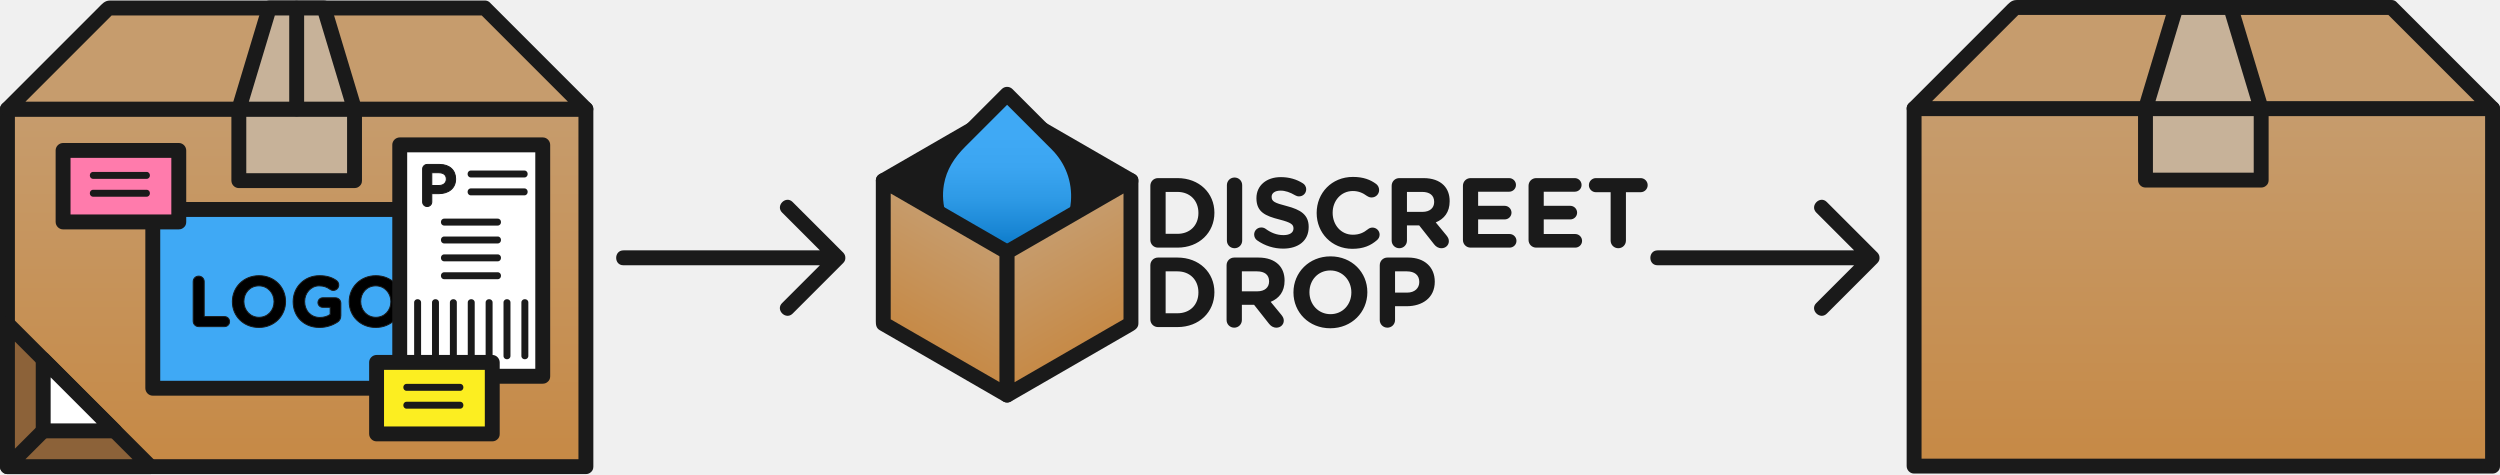
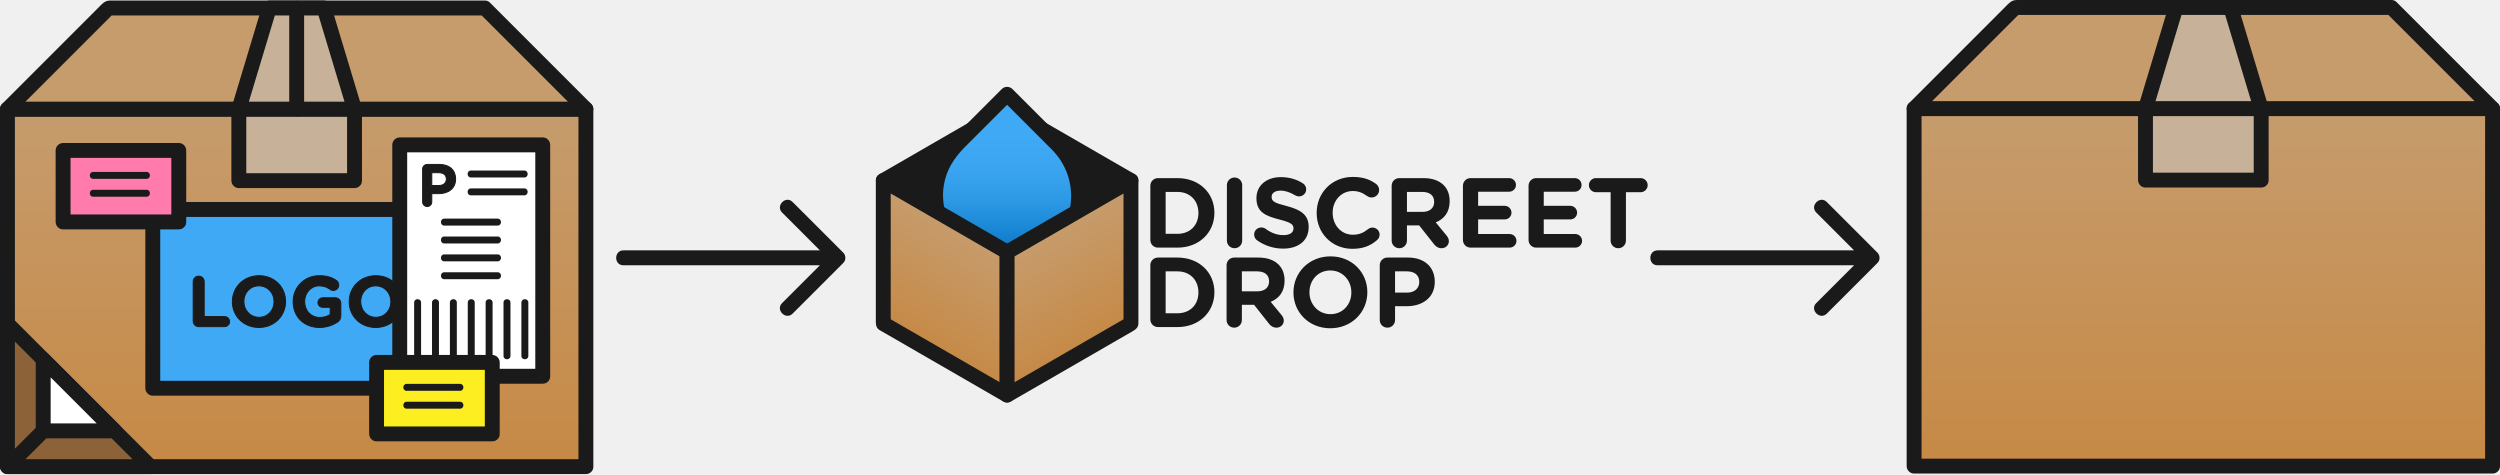
<svg xmlns="http://www.w3.org/2000/svg" width="2517.421" height="477.387" viewBox="0 0 2517.421 477.387">
  <path fill="#1A1A1A" d="M1138.834 181.855l-124.707-72-124.707 72 124.708 72zm3.786-6.476l-122.756-70.874-1.951-1.126c-2.337-1.349-5.234-1.349-7.571 0-40.919 23.624-81.838 47.249-122.756 70.873l-1.952 1.126c-4.865 2.809-4.865 10.143 0 12.952 40.919 23.625 81.838 47.249 122.756 70.874l1.952 1.126c2.336 1.349 5.234 1.349 7.57 0 40.918-23.625 81.836-47.249 122.756-70.874l1.951-1.126c8.371-4.833.82-17.797-7.57-12.952-40.92 23.625-81.838 47.249-122.756 70.874l-1.951 1.126h7.57c-40.918-23.624-81.836-47.248-122.755-70.873l-1.951-1.126v12.952l122.755-70.874 1.952-1.126h-7.571l122.756 70.874 1.951 1.126c8.393 4.845 15.942-8.119 7.571-12.952z" />
  <linearGradient id="a" gradientUnits="userSpaceOnUse" x1="870.127" y1="1439.131" x2="870.127" y2="1612.972" gradientTransform="matrix(1 0 0 -1 144 1707.906)">
    <stop offset=".043" stop-color="#0070BF" />
    <stop offset=".207" stop-color="#1986D4" />
    <stop offset=".396" stop-color="#2E9AE6" />
    <stop offset=".581" stop-color="#3BA5F1" />
    <stop offset=".755" stop-color="#3FA9F5" />
  </linearGradient>
  <path fill="url(#a)" d="M963.215 247.67c-28.141-28.141-28.141-73.683 0-101.824l50.912-50.912 50.911 50.912c28.143 28.142 28.143 73.685 0 101.823-28.141 28.141-73.682 28.141-101.823.001z" />
  <path fill="#1A1A1A" d="M968.518 242.367c-14.594-14.89-21.563-35.861-18.015-56.521 2.612-15.21 10.647-27.328 21.344-38.023 15.861-15.861 31.722-31.723 47.583-47.583h-10.606c16.705 16.704 33.41 33.409 50.114 50.114 14.082 14.083 20.947 32.687 19.445 52.54-1.754 23.214-17.406 43.182-38.087 52.893-23.999 11.266-53.209 4.781-71.778-13.42-6.91-6.773-17.523 3.826-10.606 10.605 17.195 16.855 41.055 25.49 65.066 22.758 24.544-2.792 46.171-16.897 59.19-37.815 12.494-20.075 14.688-45.842 6.805-67.979-5.293-14.858-15.178-25.938-26.062-36.823l-43.48-43.48c-2.89-2.89-7.717-2.89-10.606 0-16.487 16.487-32.975 32.974-49.461 49.461-13.816 13.814-22.155 30.743-24.365 50.172-2.66 23.39 6.612 47.079 22.913 63.709 6.779 6.914 17.38-3.698 10.606-10.608zM1158.36 187.05c0-4.3 3.4-7.701 7.701-7.701h19.602c22.002 0 37.201 15.102 37.201 34.802v.2c0 19.701-15.199 35.002-37.201 35.002h-19.602c-4.299 0-7.701-3.399-7.701-7.701v-54.602zm27.303 48.404c12.602 0 21.102-8.5 21.102-20.901v-.2c0-12.4-8.5-21.102-21.102-21.102h-11.9v42.203h11.9zm49.777-49.003c0-4.301 3.4-7.701 7.701-7.701s7.701 3.399 7.701 7.701v55.803c0 4.3-3.4 7.701-7.701 7.701s-7.701-3.4-7.701-7.701v-55.803zm30.352 55.504c-1.701-1.2-2.9-3.4-2.9-5.8 0-4 3.199-7.102 7.199-7.102 2 0 3.4.7 4.4 1.4 5.301 3.899 11.102 6.301 17.9 6.301 6.299 0 10.102-2.5 10.102-6.601v-.2c0-3.9-2.4-5.9-14.102-8.9-14.1-3.6-23.201-7.5-23.201-21.4v-.2c0-12.701 10.201-21.103 24.502-21.103 8.5 0 15.898 2.2 22.199 6.201 1.701 1 3.4 3.101 3.4 6.101 0 4-3.199 7.101-7.199 7.101-1.502 0-2.701-.4-3.9-1.1-5.102-3-9.9-4.7-14.701-4.7-5.898 0-9 2.7-9 6.1v.2c0 4.6 3.002 6.1 15.102 9.201 14.201 3.7 22.201 8.8 22.201 21.001v.2c0 13.9-10.602 21.7-25.701 21.7-9.202-.001-18.503-2.801-26.301-8.4zm60.046-27.403v-.2c0-19.9 15.002-36.202 36.502-36.202 10.502 0 17.604 2.801 23.402 7.101 1.6 1.2 3 3.399 3 6.101 0 4.2-3.4 7.5-7.602 7.5-2.1 0-3.5-.8-4.6-1.5-4.301-3.199-8.801-5-14.301-5-11.803 0-20.303 9.801-20.303 21.802v.199c0 12 8.301 22.001 20.303 22.001 6.5 0 10.801-2 15.199-5.5 1.199-1 2.801-1.699 4.602-1.699 3.898 0 7.201 3.199 7.201 7.101 0 2.4-1.201 4.3-2.602 5.5-6.301 5.5-13.701 8.801-24.9 8.801-20.6-.003-35.901-15.903-35.901-36.005zm75.522-27.502c0-4.3 3.398-7.701 7.699-7.701h24.303c8.898 0 15.801 2.5 20.4 7.102 3.9 3.899 6 9.399 6 16.001v.199c0 11-5.5 17.802-14.002 21.302l10.701 13c1.5 1.899 2.5 3.5 2.5 5.899 0 4.3-3.6 7.102-7.301 7.102-3.5 0-5.799-1.7-7.6-4l-15.002-19.001h-12.301v15.301c0 4.3-3.398 7.701-7.699 7.701s-7.699-3.4-7.699-7.701v-55.204h.001zm31.002 26.302c7.5 0 11.801-4 11.801-9.9v-.2c0-6.6-4.602-10-12.102-10h-15.303v20.102l15.604-.002zm40.765 28.302v-54.604c0-4.3 3.4-7.701 7.701-7.701h38.803c3.799 0 6.9 3.101 6.9 6.9s-3.102 6.801-6.9 6.801h-31.203v14.201h26.703c3.799 0 6.9 3.1 6.9 6.9 0 3.8-3.102 6.8-6.9 6.8h-26.703v14.7h31.703c3.799 0 6.9 3.101 6.9 6.9s-3.102 6.8-6.9 6.8h-39.303c-4.298.003-7.701-3.396-7.701-7.697zm66.073 0v-54.604c0-4.3 3.398-7.701 7.699-7.701h38.803c3.801 0 6.898 3.101 6.898 6.9s-3.1 6.801-6.898 6.801h-31.202v14.201h26.701c3.801 0 6.898 3.1 6.898 6.9 0 3.8-3.1 6.8-6.898 6.8h-26.701v14.7h31.701c3.801 0 6.898 3.101 6.898 6.9s-3.1 6.8-6.898 6.8h-39.303c-4.3.003-7.698-3.396-7.698-7.697zm82.66-48.103h-14.803c-3.898 0-7.1-3.2-7.1-7.101s3.199-7.102 7.1-7.102h45.004c3.9 0 7.102 3.2 7.102 7.102 0 3.9-3.201 7.101-7.102 7.101h-14.801v48.703c0 4.3-3.4 7.701-7.701 7.701s-7.701-3.4-7.701-7.701v-48.703h.002zm-463.5 73.499c0-4.3 3.4-7.701 7.701-7.701h19.602c22.002 0 37.201 15.102 37.201 34.803v.2c0 19.701-15.199 35.002-37.201 35.002h-19.602c-4.299 0-7.701-3.399-7.701-7.7v-54.604zm27.303 48.404c12.602 0 21.102-8.501 21.102-20.901v-.199c0-12.4-8.5-21.102-21.102-21.102h-11.9v42.203l11.9-.001zm49.466-48.404c0-4.3 3.4-7.701 7.701-7.701h24.301c8.902 0 15.803 2.5 20.402 7.102 3.898 3.899 5.998 9.399 5.998 16.001v.2c0 11-5.498 17.801-13.998 21.301l10.697 13.001c1.5 1.899 2.5 3.501 2.5 5.899 0 4.301-3.6 7.102-7.299 7.102-3.5 0-5.801-1.7-7.602-4l-15-19.002h-12.301v15.301c0 4.301-3.4 7.701-7.701 7.701s-7.699-3.4-7.699-7.701v-55.204h.001zm31.002 26.303c7.502 0 11.801-4.001 11.801-9.9v-.2c0-6.601-4.6-10-12.1-10h-15.303v20.102l15.602-.002zm36.336 1.199v-.199c0-19.901 15.701-36.203 37.303-36.203 21.604 0 37.104 16.102 37.104 36.001v.201c0 19.9-15.701 36.201-37.303 36.201-21.602.001-37.104-16.099-37.104-36.001zm58.305 0v-.199c0-12.001-8.801-22.002-21.201-22.002s-21 9.801-21 21.801v.201c0 12 8.801 22 21.199 22 12.4 0 21.002-9.8 21.002-21.801zm28.596-27.502c0-4.3 3.4-7.701 7.701-7.701h20.9c16.701 0 26.801 9.901 26.801 24.202v.199c0 16.201-12.6 24.602-28.301 24.602h-11.701v13.9c0 4.301-3.398 7.701-7.699 7.701s-7.701-3.4-7.701-7.701v-55.202zm27.601 27.602c7.699 0 12.201-4.6 12.201-10.6v-.201c0-6.899-4.801-10.6-12.502-10.6h-11.9v21.4h12.201z" />
  <linearGradient id="b" gradientUnits="userSpaceOnUse" x1="776.597" y1="1364.051" x2="838.952" y2="1472.052" gradientTransform="matrix(1 0 0 -1 144 1707.906)">
    <stop offset="0" stop-color="#C68945" />
    <stop offset="1" stop-color="#C69C6D" />
  </linearGradient>
  <path fill="url(#b)" d="M889.42 181.855l124.708 72v144l-124.708-72z" />
  <path fill="#1A1A1A" d="M885.634 188.332c40.919 23.625 81.838 47.249 122.756 70.874l1.952 1.126-3.715-6.477v144.001c3.762-2.158 7.523-4.316 11.285-6.477-40.918-23.625-81.837-47.249-122.756-70.874l-1.951-1.126 3.714 6.476v-144c0-9.673-15-9.673-15 0v141.747c0 3.503.406 6.819 3.912 8.843l6.351 3.668 32.1 18.532c25.607 14.785 51.214 29.568 76.822 44.354l9.238 5.334c4.92 2.84 11.285-.77 11.285-6.477v-141.748c0-3.504-.406-6.818-3.912-8.843l-6.351-3.667c-10.7-6.178-21.4-12.354-32.1-18.533-25.607-14.784-51.214-29.568-76.822-44.353-3.079-1.778-6.158-3.556-9.237-5.333-8.392-4.845-15.942 8.119-7.571 12.953z" />
  <linearGradient id="c" gradientUnits="userSpaceOnUse" x1="901.304" y1="1472.051" x2="963.658" y2="1364.051" gradientTransform="matrix(1 0 0 -1 144 1707.906)">
    <stop offset="0" stop-color="#C69C6D" />
    <stop offset="1" stop-color="#C68945" />
  </linearGradient>
  <path fill="url(#c)" d="M1138.834 181.855l-124.706 72v144l124.706-72z" />
  <path fill="#1A1A1A" d="M1135.049 175.379c-40.92 23.625-81.838 47.249-122.756 70.874-3.043 1.757-5.666 3.767-5.666 7.831v143.771c0 5.707 6.365 9.316 11.285 6.477 40.918-23.625 81.836-47.248 122.756-70.874 3.043-1.757 5.666-3.769 5.666-7.83v-143.773c0-9.673-15-9.673-15 0v144l3.715-6.476c-40.92 23.624-81.838 47.248-122.756 70.873l-1.951 1.127c3.762 2.158 7.523 4.318 11.285 6.477v-144.001l-3.715 6.477c40.918-23.625 81.836-47.249 122.756-70.874l1.951-1.126c8.372-4.834.823-17.798-7.57-12.953zM627.674 267.109h216c9.687 0 9.772-15.003.108-15.003h-216c-9.686 0-9.772 15.003-.108 15.003zm221.329-12.833l-50.912-50.912c-6.835-6.835-17.403 3.812-10.551 10.665l50.912 50.912c6.836 6.835 17.404-3.813 10.551-10.665zm-50.855 61.519c16.971-16.97 33.941-33.94 50.912-50.911 6.836-6.835-3.812-17.403-10.665-10.551-16.971 16.97-33.941 33.94-50.912 50.911-6.836 6.836 3.813 17.403 10.665 10.551zm870.911-48.686h216c9.686 0 9.771-15.003.107-15.003h-216c-9.685 0-9.771 15.003-.107 15.003zm221.329-12.833l-50.912-50.912c-6.836-6.835-17.403 3.812-10.551 10.665l50.912 50.912c6.836 6.835 17.404-3.813 10.551-10.665zm-50.855 61.519c16.971-16.97 33.941-33.94 50.912-50.911 6.836-6.835-3.812-17.403-10.664-10.551-16.971 16.97-33.941 33.94-50.912 50.911-6.836 6.836 3.812 17.403 10.664 10.551z" />
  <linearGradient id="d" gradientUnits="userSpaceOnUse" x1="-47.03" y1="494.356" x2="-47.03" y2="854.356" gradientTransform="matrix(1 0 0 -1 345.773 964.238)">
    <stop offset="0" stop-color="#C68945" />
    <stop offset="1" stop-color="#C69C6D" />
  </linearGradient>
  <path fill="url(#d)" d="M7.504 109.882h582.479v360h-582.479z" />
  <path fill="#1A1A1A" d="M590.037 462.381h-582.48l7.448 7.555v-359.998c-2.519 2.481-5.038 4.965-7.556 7.448h582.478l-7.447-7.557v360.001c0 9.686 15.004 9.771 15.004.107v-359.999c0-4.065-3.342-7.556-7.448-7.556h-582.48c-4.065 0-7.556 3.342-7.556 7.447v360c0 4.064 3.342 7.557 7.448 7.557h582.478c9.689-.001 9.775-15.005.111-15.005z" />
  <path fill="#C69C6D" d="M488.16 8.059l101.822 101.823h-582.478l101.824-101.823z" />
  <path fill="#1A1A1A" d="M482.885 13.391l100.229 100.229 1.595 1.594 5.329-12.834h-582.48c1.759 4.259 3.519 8.519 5.278 12.776 33.35-33.347 66.697-66.697 100.047-100.045l1.777-1.777-5.387 2.227h378.832c9.686 0 9.771-15.003.106-15.003h-377.593c-5.178 0-7.91 3.511-11.273 6.874l-97.174 97.175c-4.58 4.579-1.211 12.777 5.278 12.777h582.478c6.596 0 10.004-8.161 5.329-12.834-33.408-33.41-66.818-66.82-100.229-100.23l-1.594-1.593c-6.831-6.836-17.402 3.812-10.548 10.664z" />
  <path fill="#C7B299" d="M240.496 109.882h116.494v72h-116.494z" />
  <path fill="#1A1A1A" d="M357.045 174.381h-116.495l7.448 7.556v-72c-2.52 2.481-5.038 4.965-7.557 7.448h116.496l-7.447-7.557v72c0 9.688 15.004 9.772 15.004.108v-72c0-4.065-3.342-7.556-7.448-7.556h-116.495c-4.064 0-7.556 3.342-7.556 7.447v72c0 4.065 3.342 7.557 7.448 7.557h116.496c9.684 0 9.77-15.003.106-15.003z" />
  <path fill="#C7B299" d="M326.307 8.059l30.683 101.823h-116.494l30.688-101.823z" />
  <path fill="#1A1A1A" d="M319.062 10c10.229 33.941 20.457 67.883 30.686 101.823 2.434-3.146 4.865-6.295 7.298-9.442h-116.495l7.182 9.481c10.229-33.941 20.457-67.882 30.687-101.823l-7.289 5.521h55.123c9.687 0 9.771-15.003.106-15.003h-55.121c-3.434 0-6.311 2.274-7.289 5.521l-30.688 101.823c-1.398 4.638 2.422 9.482 7.18 9.482h116.496c4.758 0 8.721-4.728 7.299-9.443-10.23-33.941-20.458-67.882-30.687-101.823-2.784-9.243-17.282-5.388-14.488 3.883z" />
  <path fill="#3FA9F5" d="M153.844 210.93h289.801v180h-289.801z" />
  <path fill="#1A1A1A" d="M443.697 383.428h-289.798c2.481 2.52 4.965 5.037 7.447 7.557v-180c-2.519 2.482-5.037 4.965-7.556 7.448h289.799c-2.482-2.52-4.966-5.037-7.447-7.557v179.999c0 9.688 15.004 9.771 15.004.107v-179.999c0-4.065-3.342-7.556-7.449-7.556h-289.798c-4.064 0-7.556 3.342-7.556 7.447v180c0 4.064 3.343 7.557 7.448 7.557h289.799c9.685.001 9.771-15.003.107-15.003z" />
-   <path d="M194.525 283.59c0-3.097 2.447-5.545 5.543-5.545 3.098 0 5.545 2.448 5.545 5.545v35.211h20.521c2.809 0 5.041 2.231 5.041 5.041 0 2.808-2.232 5.04-5.041 5.04h-26.066c-3.096 0-5.543-2.448-5.543-5.546v-39.746zm39.455 20.233v-.144c0-14.329 11.306-26.066 26.858-26.066 15.554 0 26.714 11.593 26.714 25.922v.146c0 14.329-11.305 26.065-26.857 26.065s-26.715-11.593-26.715-25.923zm41.98 0v-.144c0-8.642-6.336-15.843-15.265-15.843-8.93 0-15.123 7.058-15.123 15.697v.146c0 8.641 6.338 15.842 15.267 15.842s15.121-7.056 15.121-15.698zm19.222 0v-.144c0-14.329 11.16-26.066 26.426-26.066 7.633 0 12.674 1.729 17.209 4.896 1.08.792 2.305 2.305 2.305 4.465 0 3.022-2.448 5.472-5.473 5.472-1.584 0-2.592-.575-3.385-1.151-3.023-2.159-6.265-3.457-11.017-3.457-8.063 0-14.474 7.13-14.474 15.697v.146c0 9.217 6.336 15.984 15.266 15.984 4.031 0 7.633-1.008 10.439-3.023v-7.2h-7.488c-2.664 0-4.823-2.089-4.823-4.753s2.159-4.824 4.823-4.824h12.674c3.097 0 5.545 2.448 5.545 5.545v12.24c0 3.24-1.225 5.473-3.889 7.057-4.104 2.521-10.082 5.041-17.643 5.041-15.697-.002-26.495-11.019-26.495-25.925zm56.446 0v-.144c0-14.329 11.306-26.066 26.858-26.066s26.713 11.593 26.713 25.922v.146c0 14.329-11.305 26.065-26.857 26.065s-26.714-11.593-26.714-25.923zm41.979 0v-.144c0-8.642-6.338-15.843-15.267-15.843s-15.12 7.058-15.12 15.697v.146c0 8.641 6.336 15.842 15.266 15.842 8.929 0 15.121-7.056 15.121-15.698z" stroke="#1A1A1A" />
+   <path d="M194.525 283.59c0-3.097 2.447-5.545 5.543-5.545 3.098 0 5.545 2.448 5.545 5.545v35.211h20.521c2.809 0 5.041 2.231 5.041 5.041 0 2.808-2.232 5.04-5.041 5.04h-26.066c-3.096 0-5.543-2.448-5.543-5.546v-39.746zm39.455 20.233v-.144c0-14.329 11.306-26.066 26.858-26.066 15.554 0 26.714 11.593 26.714 25.922v.146c0 14.329-11.305 26.065-26.857 26.065s-26.715-11.593-26.715-25.923zm41.98 0v-.144c0-8.642-6.336-15.843-15.265-15.843-8.93 0-15.123 7.058-15.123 15.697v.146c0 8.641 6.338 15.842 15.267 15.842s15.121-7.056 15.121-15.698zm19.222 0v-.144c0-14.329 11.16-26.066 26.426-26.066 7.633 0 12.674 1.729 17.209 4.896 1.08.792 2.305 2.305 2.305 4.465 0 3.022-2.448 5.472-5.473 5.472-1.584 0-2.592-.575-3.385-1.151-3.023-2.159-6.265-3.457-11.017-3.457-8.063 0-14.474 7.13-14.474 15.697v.146c0 9.217 6.336 15.984 15.266 15.984 4.031 0 7.633-1.008 10.439-3.023v-7.2h-7.488c-2.664 0-4.823-2.089-4.823-4.753s2.159-4.824 4.823-4.824h12.674c3.097 0 5.545 2.448 5.545 5.545v12.24c0 3.24-1.225 5.473-3.889 7.057-4.104 2.521-10.082 5.041-17.643 5.041-15.697-.002-26.495-11.019-26.495-25.925zm56.446 0v-.144c0-14.329 11.306-26.066 26.858-26.066s26.713 11.593 26.713 25.922v.146c0 14.329-11.305 26.065-26.857 26.065s-26.714-11.593-26.714-25.923zm41.979 0v-.144c0-8.642-6.338-15.843-15.267-15.843s-15.12 7.058-15.12 15.697v.146c0 8.641 6.336 15.842 15.266 15.842 8.929 0 15.121-7.056 15.121-15.698z" fill="#1A1A1A" stroke="#1A1A1A" />
  <path fill="#fff" d="M402.521 145.882h144v232.991h-144z" />
  <path fill="#1A1A1A" d="M546.574 371.371h-144c2.482 2.52 4.966 5.037 7.447 7.557v-232.992c-2.519 2.481-5.037 4.965-7.556 7.448h144l-7.448-7.557v232.993c0 9.688 15.004 9.771 15.004.107v-232.992c0-4.065-3.342-7.557-7.447-7.557h-144c-4.064 0-7.557 3.343-7.557 7.448v232.993c0 4.064 3.342 7.557 7.449 7.557h144c9.686-.001 9.772-15.005.108-15.005z" />
  <path stroke="#1A1A1A" stroke-miterlimit="10" d="M546.521 378.873h-144" fill="none" />
  <path fill="#1A1A1A" d="M424.021 358.652v-54c0-4.514-7-4.514-7 0v54c0 4.514 7 4.514 7 0zm18-.279v-53.721c0-4.514-7-4.514-7 0v53.721c0 4.516 7 4.516 7 0zm18 0v-53.721c0-4.514-7-4.514-7 0v53.721c0 4.516 7 4.516 7 0zm18 0v-53.721c0-4.514-7-4.514-7 0v53.721c0 4.516 7 4.516 7 0zm18 0v-53.721c0-4.514-7-4.514-7 0v53.721c0 4.516 7 4.516 7 0zm18 0v-53.721c0-4.514-7-4.514-7 0v53.721c0 4.516 7 4.516 7 0zm18 0v-53.721c0-4.514-7-4.514-7 0v53.721c0 4.516 7 4.516 7 0zm-30.917-84.221h-53.722c-4.515 0-4.515 7 0 7h53.722c4.513 0 4.513-7 0-7zm0-18h-53.722c-4.515 0-4.515 7 0 7h53.722c4.513 0 4.513-7 0-7zm0-18h-53.722c-4.515 0-4.515 7 0 7h53.722c4.513 0 4.513-7 0-7zm0-18h-53.722c-4.515 0-4.515 7 0 7h53.722c4.513 0 4.513-7 0-7z" />
  <path fill="#1A1A1A" stroke="#1A1A1A" d="M425.561 170.218c0-2.58 2.041-4.62 4.619-4.62h12.541c10.02 0 16.078 5.938 16.078 14.519v.12c0 9.72-7.561 14.759-16.979 14.759h-7.02v8.34c0 2.58-2.04 4.62-4.62 4.62-2.578 0-4.619-2.04-4.619-4.62v-33.118zm16.559 16.559c4.618 0 7.319-2.76 7.319-6.359v-.119c0-4.141-2.881-6.36-7.5-6.36h-7.141v12.839h7.322v-.001z" />
  <path fill="#1A1A1A" d="M527.965 189.715h-53.722c-4.515 0-4.515 7 0 7h53.722c4.514 0 4.514-7 0-7zm0-18h-53.722c-4.515 0-4.515 7 0 7h53.722c4.514 0 4.514-7 0-7z" />
  <path fill="#FF7BAC" d="M63.525 151.487h116.494v72.001h-116.494z" />
  <path fill="#1A1A1A" d="M180.074 215.986h-116.494l7.447 7.556v-72.001l-7.555 7.447h116.494l-7.447-7.556v72.002c0 9.686 15.004 9.771 15.004.106v-72.001c0-4.064-3.342-7.556-7.449-7.556h-116.494c-4.064 0-7.557 3.341-7.557 7.447v72.002c0 4.063 3.342 7.556 7.449 7.556h116.494c9.686.002 9.772-15.002.108-15.002zm-32.51-24.884h-53.723c-4.514 0-4.514 7 0 7h53.723c4.515 0 4.515-7 0-7zm0-18h-53.723c-4.514 0-4.514 7 0 7h53.723c4.515 0 4.515-7 0-7z" />
  <path fill="#FCEE21" d="M379.203 364.93h116.494v72.002h-116.494z" />
  <path fill="#1A1A1A" d="M495.752 429.43h-116.495c2.481 2.518 4.966 5.037 7.448 7.555v-72l-7.557 7.447h116.496c-2.483-2.52-4.967-5.037-7.449-7.557v72.002c0 9.686 15.004 9.771 15.004.107v-72.002c0-4.064-3.342-7.555-7.447-7.555h-116.495c-4.063 0-7.556 3.342-7.556 7.447v72c0 4.064 3.342 7.557 7.447 7.557h116.496c9.686.003 9.772-15.001.108-15.001z" />
  <path d="M463.242 408.045h-53.721" fill="none" />
  <path fill="#1A1A1A" d="M463.242 404.545h-53.723c-4.514 0-4.514 7 0 7h53.723c4.514 0 4.514-7 0-7z" />
  <path d="M463.242 390.045h-53.721" fill="none" />
  <path fill="#1A1A1A" d="M463.242 386.545h-53.723c-4.514 0-4.514 7 0 7h53.723c4.514 0 4.514-7 0-7z" />
  <path fill="#8C6239" d="M79.504 397.883l-72 72h144l-144-144.001v144.001" />
  <path fill="#1A1A1A" d="M74.171 392.607l-72 72c-4.58 4.578-1.211 12.777 5.278 12.777h144.001c6.596 0 10.004-8.16 5.33-12.836l-104.133-104.133-39.867-39.867c-4.579-4.579-12.777-1.21-12.777 5.278v144.001c0 9.686 15.004 9.771 15.004.107v-144.001l-12.777 5.279 104.132 104.133 39.867 39.867c1.776-4.279 3.553-8.559 5.33-12.836h-144c1.759 4.26 3.519 8.52 5.278 12.777l72-72c6.835-6.831-3.814-17.399-10.666-10.546z" />
  <path fill="#fff" d="M43.504 433.883h72l-72-72z" />
  <path fill="#1A1A1A" d="M43.45 441.385h72c6.597 0 10.005-8.16 5.33-12.836l-72-72c-4.58-4.578-12.778-1.209-12.778 5.279v72c0 9.686 15.004 9.771 15.004.107v-72l-12.777 5.279 72 72c1.776-4.279 3.553-8.559 5.33-12.836h-72c-9.687.003-9.773 15.007-.109 15.007zm262.795-331.449v-101.823c0-9.687-15.005-9.771-15.005-.107v101.822c0 9.686 15.005 9.772 15.005.108z" />
  <linearGradient id="e" gradientUnits="userSpaceOnUse" x1="1872.91" y1="494.881" x2="1872.91" y2="854.881" gradientTransform="matrix(1 0 0 -1 345.773 964.238)">
    <stop offset="0" stop-color="#C68945" />
    <stop offset="1" stop-color="#C69C6D" />
  </linearGradient>
  <path fill="url(#e)" d="M1927.442 109.356h582.479v360.001h-582.479z" />
  <path fill="#1A1A1A" d="M2509.975 461.855h-582.479l7.447 7.555v-359.999c-2.52 2.481-5.038 4.965-7.557 7.448h582.479l-7.448-7.557v360.002c0 9.686 15.004 9.771 15.004.107v-360c0-4.065-3.342-7.556-7.447-7.556h-582.48c-4.064 0-7.556 3.342-7.556 7.447v360.001c0 4.064 3.342 7.557 7.448 7.557h582.478c9.688-.001 9.774-15.005.111-15.005z" />
  <path fill="#C69C6D" d="M2408.097 7.533l101.824 101.823h-582.479l101.824-101.823z" />
  <path fill="#1A1A1A" d="M2402.823 12.865l100.229 100.229 1.594 1.594c1.775-4.278 3.553-8.557 5.329-12.834h-582.479c1.758 4.259 3.518 8.519 5.277 12.776 33.352-33.348 66.699-66.697 100.048-100.046l1.777-1.777-5.388 2.227h378.832c9.687 0 9.771-15.003.107-15.003h-377.593c-5.177 0-7.91 3.511-11.274 6.874-32.39 32.392-64.781 64.783-97.174 97.176-4.58 4.579-1.211 12.777 5.277 12.777h582.479c6.597 0 10.003-8.161 5.329-12.834-33.41-33.41-66.818-66.82-100.229-100.23l-1.594-1.593c-6.831-6.836-17.4 3.812-10.547 10.664z" />
  <path fill="#C7B299" d="M2160.434 109.356h116.495v72h-116.495z" />
  <path fill="#1A1A1A" d="M2276.983 173.855h-116.495l7.448 7.556v-72c-2.519 2.481-5.038 4.965-7.556 7.448h116.496l-7.449-7.557v72c0 9.688 15.005 9.772 15.005.108v-72c0-4.065-3.343-7.556-7.448-7.556h-116.495c-4.065 0-7.556 3.342-7.556 7.447v72c0 4.065 3.342 7.557 7.447 7.557h116.496c9.685 0 9.771-15.003.107-15.003z" />
  <path fill="#C7B299" d="M2246.244 7.533l30.685 101.823h-116.495l30.687-101.823z" />
  <path fill="#1A1A1A" d="M2239 9.474c10.229 33.941 20.457 67.883 30.687 101.823l7.298-9.442h-116.495l7.181 9.481 30.688-101.823-7.289 5.521h55.123c9.686 0 9.771-15.003.107-15.003h-55.123c-3.432 0-6.311 2.274-7.289 5.521-10.229 33.941-20.457 67.882-30.688 101.823-1.396 4.638 2.422 9.482 7.182 9.482h116.496c4.758 0 8.719-4.728 7.297-9.443l-30.686-101.823c-2.786-9.243-17.282-5.388-14.489 3.883z" />
</svg>
